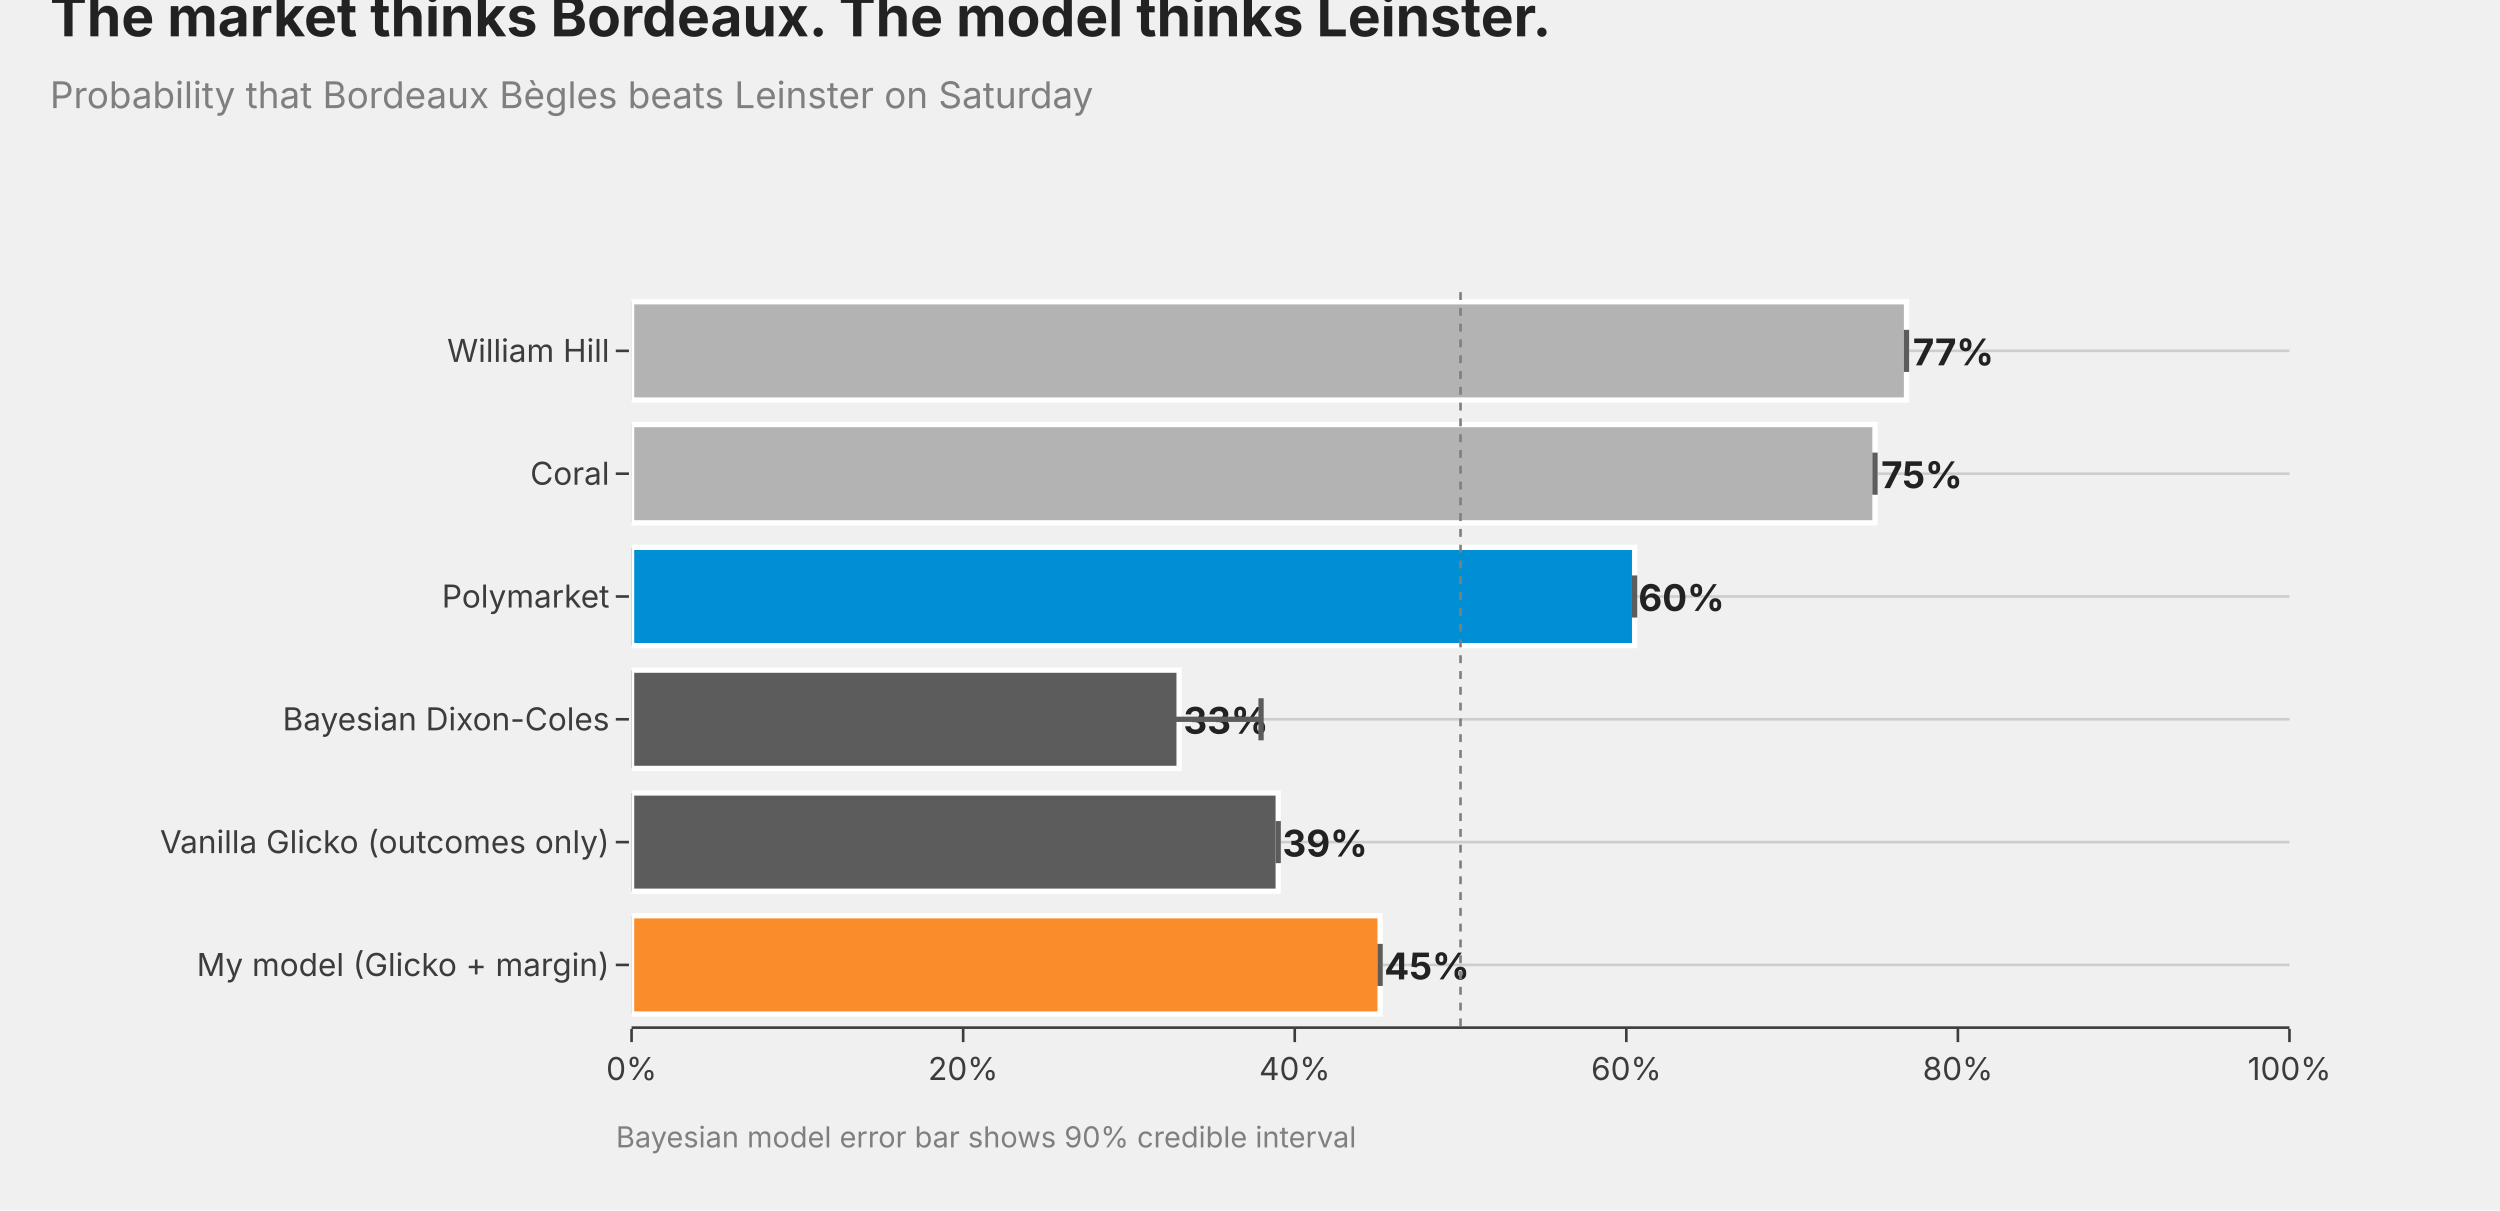
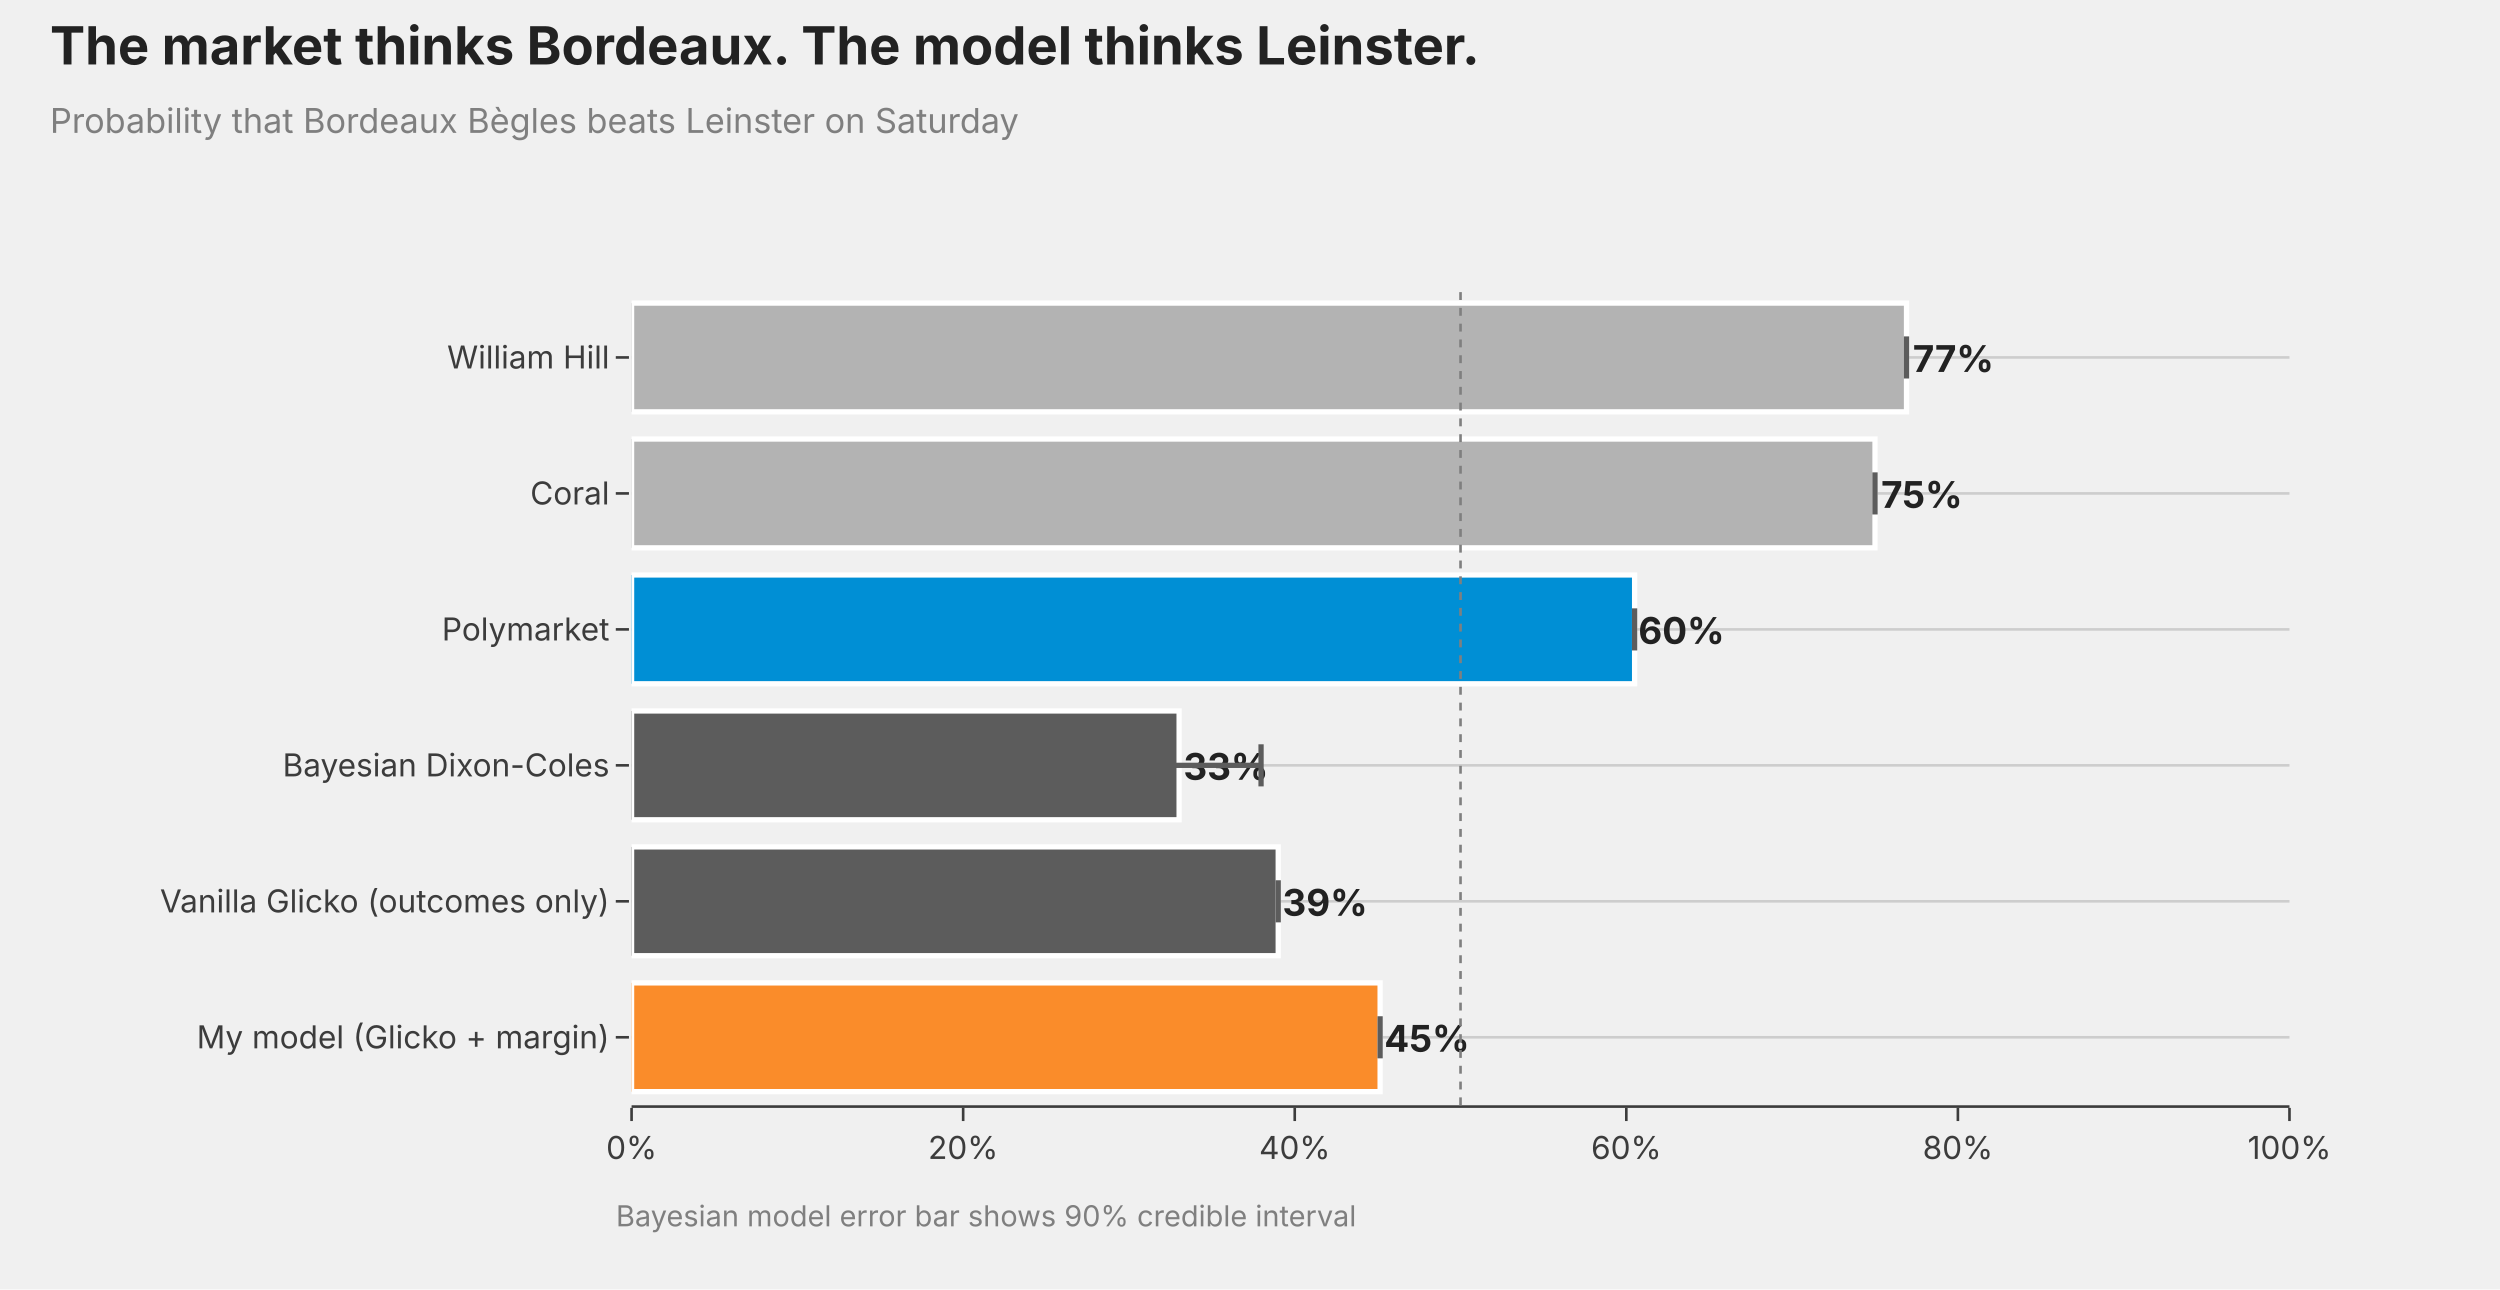
- <svg xmlns="http://www.w3.org/2000/svg" class="main-svg" width="950" height="460" style="" viewBox="0 0 950 460">
-   <rect x="0" y="0" width="950" height="460" style="fill: rgb(240, 240, 240); fill-opacity: 1;" />
-   <defs id="defs-a481d7">
+ <svg xmlns="http://www.w3.org/2000/svg" class="main-svg" width="950" height="490" style="" viewBox="0 0 950 490">
+   <rect x="0" y="0" width="950" height="490" style="fill: rgb(240, 240, 240); fill-opacity: 1;" />
+   <defs id="defs-483e9e">
    <g class="clips">
-       <clipPath id="clipa481d7xyplot" class="plotclip">
-         <rect width="630" height="280" />
-       </clipPath>
-       <clipPath class="axesclip" id="clipa481d7x">
-         <rect x="240" y="0" width="630" height="460" />
-       </clipPath>
-       <clipPath class="axesclip" id="clipa481d7y">
-         <rect x="0" y="110" width="950" height="280" />
-       </clipPath>
-       <clipPath class="axesclip" id="clipa481d7xy">
-         <rect x="240" y="110" width="630" height="280" />
+       <clipPath id="clip483e9exyplot" class="plotclip">
+         <rect width="630" height="310" />
+       </clipPath>
+       <clipPath class="axesclip" id="clip483e9ex">
+         <rect x="240" y="0" width="630" height="490" />
+       </clipPath>
+       <clipPath class="axesclip" id="clip483e9ey">
+         <rect x="0" y="110" width="950" height="310" />
+       </clipPath>
+       <clipPath class="axesclip" id="clip483e9exy">
+         <rect x="240" y="110" width="630" height="310" />
      </clipPath>
    </g>
    <g class="gradients" />
    <g class="patterns" />
  </defs>
  <g class="bglayer" />
  <g class="layer-below">
    <g class="imagelayer" />
    <g class="shapelayer" />
  </g>
  <g class="cartesianlayer">
    <g class="subplot xy">
      <g class="layer-subplot">
        <g class="shapelayer" />
        <g class="imagelayer" />
      </g>
      <g class="minor-gridlayer">
        <g class="x" />
        <g class="y" />
      </g>
      <g class="gridlayer">
        <g class="x" />
        <g class="y">
-           <path class="ygrid crisp" transform="translate(0,366.67)" d="M240,0h630" style="stroke: rgb(205, 205, 205); stroke-opacity: 1; stroke-width: 1px;" />
-           <path class="ygrid crisp" transform="translate(0,320)" d="M240,0h630" style="stroke: rgb(205, 205, 205); stroke-opacity: 1; stroke-width: 1px;" />
-           <path class="ygrid crisp" transform="translate(0,273.33)" d="M240,0h630" style="stroke: rgb(205, 205, 205); stroke-opacity: 1; stroke-width: 1px;" />
-           <path class="ygrid crisp" transform="translate(0,226.67)" d="M240,0h630" style="stroke: rgb(205, 205, 205); stroke-opacity: 1; stroke-width: 1px;" />
-           <path class="ygrid crisp" transform="translate(0,180)" d="M240,0h630" style="stroke: rgb(205, 205, 205); stroke-opacity: 1; stroke-width: 1px;" />
-           <path class="ygrid crisp" transform="translate(0,133.33)" d="M240,0h630" style="stroke: rgb(205, 205, 205); stroke-opacity: 1; stroke-width: 1px;" />
+           <path class="ygrid crisp" transform="translate(0,394.17)" d="M240,0h630" style="stroke: rgb(205, 205, 205); stroke-opacity: 1; stroke-width: 1px;" />
+           <path class="ygrid crisp" transform="translate(0,342.5)" d="M240,0h630" style="stroke: rgb(205, 205, 205); stroke-opacity: 1; stroke-width: 1px;" />
+           <path class="ygrid crisp" transform="translate(0,290.83)" d="M240,0h630" style="stroke: rgb(205, 205, 205); stroke-opacity: 1; stroke-width: 1px;" />
+           <path class="ygrid crisp" transform="translate(0,239.17)" d="M240,0h630" style="stroke: rgb(205, 205, 205); stroke-opacity: 1; stroke-width: 1px;" />
+           <path class="ygrid crisp" transform="translate(0,187.5)" d="M240,0h630" style="stroke: rgb(205, 205, 205); stroke-opacity: 1; stroke-width: 1px;" />
+           <path class="ygrid crisp" transform="translate(0,135.83)" d="M240,0h630" style="stroke: rgb(205, 205, 205); stroke-opacity: 1; stroke-width: 1px;" />
        </g>
      </g>
      <g class="zerolinelayer" />
      <g class="layer-between">
        <g class="shapelayer" />
        <g class="imagelayer" />
      </g>
      <path class="xlines-below" />
      <path class="ylines-below" />
      <g class="overlines-below" />
      <g class="xaxislayer-below" />
      <g class="yaxislayer-below" />
      <g class="overaxes-below" />
      <g class="overplot">
-         <g class="xy" transform="translate(240,110)" clip-path="url(#clipa481d7xyplot)">
+         <g class="xy" transform="translate(240,110)" clip-path="url(#clip483e9exyplot)">
          <g class="barlayer mlayer">
            <g class="trace bars" style="opacity: 1;">
              <g class="points">
                <g class="point">
-                   <path d="M0,4.67V42H484.47V4.67Z" style="vector-effect: none; opacity: 1; stroke-width: 2px; fill: rgb(179, 179, 179); fill-opacity: 1; stroke: rgb(255, 255, 255); stroke-opacity: 1;" />
-                   <text class="bartext bartext-outside" text-anchor="middle" data-notex="1" x="0" y="0" style="font-family: Inter, 'Helvetica Neue', Arial, sans-serif; font-size: 14px; fill: rgb(34, 34, 34); fill-opacity: 1; white-space: pre;" transform="translate(502.2591,28.835)">
+                   <path d="M0,5.17V46.5H484.47V5.17Z" style="vector-effect: none; opacity: 1; stroke-width: 2px; fill: rgb(179, 179, 179); fill-opacity: 1; stroke: rgb(255, 255, 255); stroke-opacity: 1;" />
+                   <text class="bartext bartext-outside" text-anchor="middle" data-notex="1" x="0" y="0" style="font-family: Inter, 'Helvetica Neue', Arial, sans-serif; font-size: 14px; fill: rgb(34, 34, 34); fill-opacity: 1; white-space: pre;" transform="translate(502.2591,31.335)">
                    <tspan style="font-weight:bold">77%</tspan>
                  </text>
                </g>
                <g class="point">
-                   <path d="M0,51.33V88.67H472.5V51.33Z" style="vector-effect: none; opacity: 1; stroke-width: 2px; fill: rgb(179, 179, 179); fill-opacity: 1; stroke: rgb(255, 255, 255); stroke-opacity: 1;" />
-                   <text class="bartext bartext-outside" text-anchor="middle" data-notex="1" x="0" y="0" style="font-family: Inter, 'Helvetica Neue', Arial, sans-serif; font-size: 14px; fill: rgb(34, 34, 34); fill-opacity: 1; white-space: pre;" transform="translate(490.2891,75.5)">
+                   <path d="M0,56.83V98.17H472.5V56.83Z" style="vector-effect: none; opacity: 1; stroke-width: 2px; fill: rgb(179, 179, 179); fill-opacity: 1; stroke: rgb(255, 255, 255); stroke-opacity: 1;" />
+                   <text class="bartext bartext-outside" text-anchor="middle" data-notex="1" x="0" y="0" style="font-family: Inter, 'Helvetica Neue', Arial, sans-serif; font-size: 14px; fill: rgb(34, 34, 34); fill-opacity: 1; white-space: pre;" transform="translate(490.2891,83)">
                    <tspan style="font-weight:bold">75%</tspan>
                  </text>
                </g>
                <g class="point">
-                   <path d="M0,98V135.33H381.15V98Z" style="vector-effect: none; opacity: 1; stroke-width: 2px; fill: rgb(0, 143, 213); fill-opacity: 1; stroke: rgb(255, 255, 255); stroke-opacity: 1;" />
-                   <text class="bartext bartext-outside" text-anchor="middle" data-notex="1" x="0" y="0" style="font-family: Inter, 'Helvetica Neue', Arial, sans-serif; font-size: 14px; fill: rgb(34, 34, 34); fill-opacity: 1; white-space: pre;" transform="translate(398.9391,122.165)">
+                   <path d="M0,108.5V149.83H381.15V108.5Z" style="vector-effect: none; opacity: 1; stroke-width: 2px; fill: rgb(0, 143, 213); fill-opacity: 1; stroke: rgb(255, 255, 255); stroke-opacity: 1;" />
+                   <text class="bartext bartext-outside" text-anchor="middle" data-notex="1" x="0" y="0" style="font-family: Inter, 'Helvetica Neue', Arial, sans-serif; font-size: 14px; fill: rgb(34, 34, 34); fill-opacity: 1; white-space: pre;" transform="translate(398.9391,134.665)">
                    <tspan style="font-weight:bold">60%</tspan>
                  </text>
                </g>
                <g class="point">
-                   <path d="M0,144.67V182H208.06V144.67Z" style="vector-effect: none; opacity: 1; stroke-width: 2px; fill: rgb(92, 92, 92); fill-opacity: 1; stroke: rgb(255, 255, 255); stroke-opacity: 1;" />
-                   <text class="bartext bartext-outside" text-anchor="middle" data-notex="1" x="0" y="0" style="font-family: Inter, 'Helvetica Neue', Arial, sans-serif; font-size: 14px; fill: rgb(34, 34, 34); fill-opacity: 1; white-space: pre;" transform="translate(225.8491,168.835)">
+                   <path d="M0,160.17V201.5H208.06V160.17Z" style="vector-effect: none; opacity: 1; stroke-width: 2px; fill: rgb(92, 92, 92); fill-opacity: 1; stroke: rgb(255, 255, 255); stroke-opacity: 1;" />
+                   <text class="bartext bartext-outside" text-anchor="middle" data-notex="1" x="0" y="0" style="font-family: Inter, 'Helvetica Neue', Arial, sans-serif; font-size: 14px; fill: rgb(34, 34, 34); fill-opacity: 1; white-space: pre;" transform="translate(225.8491,186.335)">
                    <tspan style="font-weight:bold">33%</tspan>
                  </text>
                </g>
                <g class="point">
-                   <path d="M0,191.33V228.67H245.72V191.33Z" style="vector-effect: none; opacity: 1; stroke-width: 2px; fill: rgb(92, 92, 92); fill-opacity: 1; stroke: rgb(255, 255, 255); stroke-opacity: 1;" />
-                   <text class="bartext bartext-outside" text-anchor="middle" data-notex="1" x="0" y="0" style="font-family: Inter, 'Helvetica Neue', Arial, sans-serif; font-size: 14px; fill: rgb(34, 34, 34); fill-opacity: 1; white-space: pre;" transform="translate(263.5091,215.5)">
+                   <path d="M0,211.83V253.17H245.72V211.83Z" style="vector-effect: none; opacity: 1; stroke-width: 2px; fill: rgb(92, 92, 92); fill-opacity: 1; stroke: rgb(255, 255, 255); stroke-opacity: 1;" />
+                   <text class="bartext bartext-outside" text-anchor="middle" data-notex="1" x="0" y="0" style="font-family: Inter, 'Helvetica Neue', Arial, sans-serif; font-size: 14px; fill: rgb(34, 34, 34); fill-opacity: 1; white-space: pre;" transform="translate(263.5091,238)">
                    <tspan style="font-weight:bold">39%</tspan>
                  </text>
                </g>
                <g class="point">
-                   <path d="M0,238V275.33H284.44V238Z" style="vector-effect: none; opacity: 1; stroke-width: 2px; fill: rgb(250, 140, 42); fill-opacity: 1; stroke: rgb(255, 255, 255); stroke-opacity: 1;" />
-                   <text class="bartext bartext-outside" text-anchor="middle" data-notex="1" x="0" y="0" style="font-family: Inter, 'Helvetica Neue', Arial, sans-serif; font-size: 14px; fill: rgb(34, 34, 34); fill-opacity: 1; white-space: pre;" transform="translate(302.2291,262.165)">
+                   <path d="M0,263.5V304.83H284.44V263.5Z" style="vector-effect: none; opacity: 1; stroke-width: 2px; fill: rgb(250, 140, 42); fill-opacity: 1; stroke: rgb(255, 255, 255); stroke-opacity: 1;" />
+                   <text class="bartext bartext-outside" text-anchor="middle" data-notex="1" x="0" y="0" style="font-family: Inter, 'Helvetica Neue', Arial, sans-serif; font-size: 14px; fill: rgb(34, 34, 34); fill-opacity: 1; white-space: pre;" transform="translate(302.2291,289.665)">
                    <tspan style="font-weight:bold">45%</tspan>
                  </text>
                </g>
              </g>
              <g class="errorbar">
-                 <path class="xerror" d="M484.47,15.33v16m0,-8H484.47m0,-8v16" style="vector-effect: none; stroke-width: 2px; stroke: rgb(92, 92, 92); stroke-opacity: 1;" />
-               </g>
-               <g class="errorbar">
-                 <path class="xerror" d="M472.5,62v16m0,-8H472.5m0,-8v16" style="vector-effect: none; stroke-width: 2px; stroke: rgb(92, 92, 92); stroke-opacity: 1;" />
-               </g>
-               <g class="errorbar">
-                 <path class="xerror" d="M381.15,108.67v16m0,-8H381.15m0,-8v16" style="vector-effect: none; stroke-width: 2px; stroke: rgb(92, 92, 92); stroke-opacity: 1;" />
-               </g>
-               <g class="errorbar">
-                 <path class="xerror" d="M239.2,155.33v16m0,-8H179.03m0,-8v16" style="vector-effect: none; stroke-width: 2px; stroke: rgb(92, 92, 92); stroke-opacity: 1;" />
-               </g>
-               <g class="errorbar">
-                 <path class="xerror" d="M245.72,202v16m0,-8H245.72m0,-8v16" style="vector-effect: none; stroke-width: 2px; stroke: rgb(92, 92, 92); stroke-opacity: 1;" />
-               </g>
-               <g class="errorbar">
-                 <path class="xerror" d="M284.44,248.67v16m0,-8H284.44m0,-8v16" style="vector-effect: none; stroke-width: 2px; stroke: rgb(92, 92, 92); stroke-opacity: 1;" />
+                 <path class="xerror" d="M484.47,17.83v16m0,-8H484.47m0,-8v16" style="vector-effect: none; stroke-width: 2px; stroke: rgb(92, 92, 92); stroke-opacity: 1;" />
+               </g>
+               <g class="errorbar">
+                 <path class="xerror" d="M472.5,69.5v16m0,-8H472.5m0,-8v16" style="vector-effect: none; stroke-width: 2px; stroke: rgb(92, 92, 92); stroke-opacity: 1;" />
+               </g>
+               <g class="errorbar">
+                 <path class="xerror" d="M381.15,121.17v16m0,-8H381.15m0,-8v16" style="vector-effect: none; stroke-width: 2px; stroke: rgb(92, 92, 92); stroke-opacity: 1;" />
+               </g>
+               <g class="errorbar">
+                 <path class="xerror" d="M239.2,172.83v16m0,-8H179.03m0,-8v16" style="vector-effect: none; stroke-width: 2px; stroke: rgb(92, 92, 92); stroke-opacity: 1;" />
+               </g>
+               <g class="errorbar">
+                 <path class="xerror" d="M245.72,224.5v16m0,-8H245.72m0,-8v16" style="vector-effect: none; stroke-width: 2px; stroke: rgb(92, 92, 92); stroke-opacity: 1;" />
+               </g>
+               <g class="errorbar">
+                 <path class="xerror" d="M284.44,276.17v16m0,-8H284.44m0,-8v16" style="vector-effect: none; stroke-width: 2px; stroke: rgb(92, 92, 92); stroke-opacity: 1;" />
              </g>
            </g>
          </g>
        </g>
      </g>
      <g class="zerolinelayer-above" />
-       <path class="xlines-above crisp" d="M240,390.5H870" style="fill: none; stroke-width: 1px; stroke: rgb(60, 60, 60); stroke-opacity: 1;" />
+       <path class="xlines-above crisp" d="M240,420.5H870" style="fill: none; stroke-width: 1px; stroke: rgb(60, 60, 60); stroke-opacity: 1;" />
      <path class="ylines-above crisp" d="" style="fill: none; stroke-width: 1px; stroke: rgb(0, 0, 0); stroke-opacity: 0;" />
      <g class="overlines-above" />
      <g class="xaxislayer-above">
-         <path class="xtick ticks crisp" d="M0,391v5" transform="translate(240,0)" style="stroke: rgb(60, 60, 60); stroke-opacity: 1; stroke-width: 1px;" />
-         <path class="xtick ticks crisp" d="M0,391v5" transform="translate(366,0)" style="stroke: rgb(60, 60, 60); stroke-opacity: 1; stroke-width: 1px;" />
-         <path class="xtick ticks crisp" d="M0,391v5" transform="translate(492,0)" style="stroke: rgb(60, 60, 60); stroke-opacity: 1; stroke-width: 1px;" />
-         <path class="xtick ticks crisp" d="M0,391v5" transform="translate(618,0)" style="stroke: rgb(60, 60, 60); stroke-opacity: 1; stroke-width: 1px;" />
-         <path class="xtick ticks crisp" d="M0,391v5" transform="translate(744,0)" style="stroke: rgb(60, 60, 60); stroke-opacity: 1; stroke-width: 1px;" />
-         <path class="xtick ticks crisp" d="M0,391v5" transform="translate(870,0)" style="stroke: rgb(60, 60, 60); stroke-opacity: 1; stroke-width: 1px;" />
-         <g class="xtick">
-           <text text-anchor="middle" x="0" y="410.4" transform="translate(240,0)" style="font-family: Inter, 'Helvetica Neue', Arial, sans-serif; font-size: 12px; fill: rgb(60, 60, 60); fill-opacity: 1; white-space: pre;">0%</text>
-         </g>
-         <g class="xtick">
-           <text text-anchor="middle" x="0" y="410.4" style="font-family: Inter, 'Helvetica Neue', Arial, sans-serif; font-size: 12px; fill: rgb(60, 60, 60); fill-opacity: 1; white-space: pre;" transform="translate(366,0)">20%</text>
-         </g>
-         <g class="xtick">
-           <text text-anchor="middle" x="0" y="410.4" style="font-family: Inter, 'Helvetica Neue', Arial, sans-serif; font-size: 12px; fill: rgb(60, 60, 60); fill-opacity: 1; white-space: pre;" transform="translate(492,0)">40%</text>
-         </g>
-         <g class="xtick">
-           <text text-anchor="middle" x="0" y="410.4" style="font-family: Inter, 'Helvetica Neue', Arial, sans-serif; font-size: 12px; fill: rgb(60, 60, 60); fill-opacity: 1; white-space: pre;" transform="translate(618,0)">60%</text>
-         </g>
-         <g class="xtick">
-           <text text-anchor="middle" x="0" y="410.4" style="font-family: Inter, 'Helvetica Neue', Arial, sans-serif; font-size: 12px; fill: rgb(60, 60, 60); fill-opacity: 1; white-space: pre;" transform="translate(744,0)">80%</text>
-         </g>
-         <g class="xtick">
-           <text text-anchor="middle" x="0" y="410.4" style="font-family: Inter, 'Helvetica Neue', Arial, sans-serif; font-size: 12px; fill: rgb(60, 60, 60); fill-opacity: 1; white-space: pre;" transform="translate(870,0)">100%</text>
+         <path class="xtick ticks crisp" d="M0,421v5" transform="translate(240,0)" style="stroke: rgb(60, 60, 60); stroke-opacity: 1; stroke-width: 1px;" />
+         <path class="xtick ticks crisp" d="M0,421v5" transform="translate(366,0)" style="stroke: rgb(60, 60, 60); stroke-opacity: 1; stroke-width: 1px;" />
+         <path class="xtick ticks crisp" d="M0,421v5" transform="translate(492,0)" style="stroke: rgb(60, 60, 60); stroke-opacity: 1; stroke-width: 1px;" />
+         <path class="xtick ticks crisp" d="M0,421v5" transform="translate(618,0)" style="stroke: rgb(60, 60, 60); stroke-opacity: 1; stroke-width: 1px;" />
+         <path class="xtick ticks crisp" d="M0,421v5" transform="translate(744,0)" style="stroke: rgb(60, 60, 60); stroke-opacity: 1; stroke-width: 1px;" />
+         <path class="xtick ticks crisp" d="M0,421v5" transform="translate(870,0)" style="stroke: rgb(60, 60, 60); stroke-opacity: 1; stroke-width: 1px;" />
+         <g class="xtick">
+           <text text-anchor="middle" x="0" y="440.4" transform="translate(240,0)" style="font-family: Inter, 'Helvetica Neue', Arial, sans-serif; font-size: 12px; fill: rgb(60, 60, 60); fill-opacity: 1; white-space: pre;">0%</text>
+         </g>
+         <g class="xtick">
+           <text text-anchor="middle" x="0" y="440.4" style="font-family: Inter, 'Helvetica Neue', Arial, sans-serif; font-size: 12px; fill: rgb(60, 60, 60); fill-opacity: 1; white-space: pre;" transform="translate(366,0)">20%</text>
+         </g>
+         <g class="xtick">
+           <text text-anchor="middle" x="0" y="440.4" style="font-family: Inter, 'Helvetica Neue', Arial, sans-serif; font-size: 12px; fill: rgb(60, 60, 60); fill-opacity: 1; white-space: pre;" transform="translate(492,0)">40%</text>
+         </g>
+         <g class="xtick">
+           <text text-anchor="middle" x="0" y="440.4" style="font-family: Inter, 'Helvetica Neue', Arial, sans-serif; font-size: 12px; fill: rgb(60, 60, 60); fill-opacity: 1; white-space: pre;" transform="translate(618,0)">60%</text>
+         </g>
+         <g class="xtick">
+           <text text-anchor="middle" x="0" y="440.4" style="font-family: Inter, 'Helvetica Neue', Arial, sans-serif; font-size: 12px; fill: rgb(60, 60, 60); fill-opacity: 1; white-space: pre;" transform="translate(744,0)">80%</text>
+         </g>
+         <g class="xtick">
+           <text text-anchor="middle" x="0" y="440.4" style="font-family: Inter, 'Helvetica Neue', Arial, sans-serif; font-size: 12px; fill: rgb(60, 60, 60); fill-opacity: 1; white-space: pre;" transform="translate(870,0)">100%</text>
        </g>
      </g>
      <g class="yaxislayer-above">
-         <path class="ytick ticks crisp" d="M239,0h-5" transform="translate(0,366.67)" style="stroke: rgb(60, 60, 60); stroke-opacity: 1; stroke-width: 1px;" />
-         <path class="ytick ticks crisp" d="M239,0h-5" transform="translate(0,320)" style="stroke: rgb(60, 60, 60); stroke-opacity: 1; stroke-width: 1px;" />
-         <path class="ytick ticks crisp" d="M239,0h-5" transform="translate(0,273.33)" style="stroke: rgb(60, 60, 60); stroke-opacity: 1; stroke-width: 1px;" />
-         <path class="ytick ticks crisp" d="M239,0h-5" transform="translate(0,226.67)" style="stroke: rgb(60, 60, 60); stroke-opacity: 1; stroke-width: 1px;" />
-         <path class="ytick ticks crisp" d="M239,0h-5" transform="translate(0,180)" style="stroke: rgb(60, 60, 60); stroke-opacity: 1; stroke-width: 1px;" />
-         <path class="ytick ticks crisp" d="M239,0h-5" transform="translate(0,133.33)" style="stroke: rgb(60, 60, 60); stroke-opacity: 1; stroke-width: 1px;" />
-         <g class="ytick">
-           <text text-anchor="end" x="231.6" y="4.2" transform="translate(0,366.67)" style="font-family: Inter, 'Helvetica Neue', Arial, sans-serif; font-size: 12px; fill: rgb(60, 60, 60); fill-opacity: 1; white-space: pre;">My model (Glicko + margin)</text>
-         </g>
-         <g class="ytick">
-           <text text-anchor="end" x="231.6" y="4.2" transform="translate(0,320)" style="font-family: Inter, 'Helvetica Neue', Arial, sans-serif; font-size: 12px; fill: rgb(60, 60, 60); fill-opacity: 1; white-space: pre;">Vanilla Glicko (outcomes only)</text>
-         </g>
-         <g class="ytick">
-           <text text-anchor="end" x="231.6" y="4.2" transform="translate(0,273.33)" style="font-family: Inter, 'Helvetica Neue', Arial, sans-serif; font-size: 12px; fill: rgb(60, 60, 60); fill-opacity: 1; white-space: pre;">Bayesian Dixon-Coles</text>
-         </g>
-         <g class="ytick">
-           <text text-anchor="end" x="231.6" y="4.2" transform="translate(0,226.67)" style="font-family: Inter, 'Helvetica Neue', Arial, sans-serif; font-size: 12px; fill: rgb(60, 60, 60); fill-opacity: 1; white-space: pre;">Polymarket</text>
-         </g>
-         <g class="ytick">
-           <text text-anchor="end" x="231.6" y="4.2" transform="translate(0,180)" style="font-family: Inter, 'Helvetica Neue', Arial, sans-serif; font-size: 12px; fill: rgb(60, 60, 60); fill-opacity: 1; white-space: pre;">Coral</text>
-         </g>
-         <g class="ytick">
-           <text text-anchor="end" x="231.6" y="4.2" transform="translate(0,133.33)" style="font-family: Inter, 'Helvetica Neue', Arial, sans-serif; font-size: 12px; fill: rgb(60, 60, 60); fill-opacity: 1; white-space: pre;">William Hill</text>
+         <path class="ytick ticks crisp" d="M239,0h-5" transform="translate(0,394.17)" style="stroke: rgb(60, 60, 60); stroke-opacity: 1; stroke-width: 1px;" />
+         <path class="ytick ticks crisp" d="M239,0h-5" transform="translate(0,342.5)" style="stroke: rgb(60, 60, 60); stroke-opacity: 1; stroke-width: 1px;" />
+         <path class="ytick ticks crisp" d="M239,0h-5" transform="translate(0,290.83)" style="stroke: rgb(60, 60, 60); stroke-opacity: 1; stroke-width: 1px;" />
+         <path class="ytick ticks crisp" d="M239,0h-5" transform="translate(0,239.17)" style="stroke: rgb(60, 60, 60); stroke-opacity: 1; stroke-width: 1px;" />
+         <path class="ytick ticks crisp" d="M239,0h-5" transform="translate(0,187.5)" style="stroke: rgb(60, 60, 60); stroke-opacity: 1; stroke-width: 1px;" />
+         <path class="ytick ticks crisp" d="M239,0h-5" transform="translate(0,135.83)" style="stroke: rgb(60, 60, 60); stroke-opacity: 1; stroke-width: 1px;" />
+         <g class="ytick">
+           <text text-anchor="end" x="231.6" y="4.2" transform="translate(0,394.17)" style="font-family: Inter, 'Helvetica Neue', Arial, sans-serif; font-size: 12px; fill: rgb(60, 60, 60); fill-opacity: 1; white-space: pre;">My model (Glicko + margin)</text>
+         </g>
+         <g class="ytick">
+           <text text-anchor="end" x="231.6" y="4.2" transform="translate(0,342.5)" style="font-family: Inter, 'Helvetica Neue', Arial, sans-serif; font-size: 12px; fill: rgb(60, 60, 60); fill-opacity: 1; white-space: pre;">Vanilla Glicko (outcomes only)</text>
+         </g>
+         <g class="ytick">
+           <text text-anchor="end" x="231.6" y="4.2" transform="translate(0,290.83)" style="font-family: Inter, 'Helvetica Neue', Arial, sans-serif; font-size: 12px; fill: rgb(60, 60, 60); fill-opacity: 1; white-space: pre;">Bayesian Dixon-Coles</text>
+         </g>
+         <g class="ytick">
+           <text text-anchor="end" x="231.6" y="4.2" transform="translate(0,239.17)" style="font-family: Inter, 'Helvetica Neue', Arial, sans-serif; font-size: 12px; fill: rgb(60, 60, 60); fill-opacity: 1; white-space: pre;">Polymarket</text>
+         </g>
+         <g class="ytick">
+           <text text-anchor="end" x="231.6" y="4.2" transform="translate(0,187.5)" style="font-family: Inter, 'Helvetica Neue', Arial, sans-serif; font-size: 12px; fill: rgb(60, 60, 60); fill-opacity: 1; white-space: pre;">Coral</text>
+         </g>
+         <g class="ytick">
+           <text text-anchor="end" x="231.6" y="4.2" transform="translate(0,135.83)" style="font-family: Inter, 'Helvetica Neue', Arial, sans-serif; font-size: 12px; fill: rgb(60, 60, 60); fill-opacity: 1; white-space: pre;">William Hill</text>
        </g>
      </g>
      <g class="overaxes-above" />
    </g>
  </g>
  <g class="polarlayer" />
  <g class="smithlayer" />
  <g class="ternarylayer" />
  <g class="geolayer" />
  <g class="funnelarealayer" />
  <g class="pielayer" />
  <g class="iciclelayer" />
  <g class="treemaplayer" />
  <g class="sunburstlayer" />
  <g class="glimages" />
-   <defs id="topdefs-a481d7">
+   <defs id="topdefs-483e9e">
    <g class="clips" />
  </defs>
  <g class="layer-above">
    <g class="imagelayer" />
    <g class="shapelayer">
-       <g class="shape-group" data-index="0" clip-path="url(#clipa481d7x)">
-         <path data-index="0" fill-rule="evenodd" d="M555,390L555,110" style="opacity: 1; stroke: rgb(127, 127, 127); stroke-opacity: 1; fill: rgb(0, 0, 0); fill-opacity: 0; stroke-dasharray: 3px, 3px; stroke-width: 1px;" />
+       <g class="shape-group" data-index="0" clip-path="url(#clip483e9ex)">
+         <path data-index="0" fill-rule="evenodd" d="M555,420L555,110" style="opacity: 1; stroke: rgb(127, 127, 127); stroke-opacity: 1; fill: rgb(0, 0, 0); fill-opacity: 0; stroke-dasharray: 3px, 3px; stroke-width: 1px;" />
      </g>
    </g>
  </g>
  <g class="infolayer">
    <g class="g-gtitle">
-       <text class="gtitle" x="19" y="13.8" text-anchor="start" dy="0.7em" style="opacity: 1; font-family: Inter, 'Helvetica Neue', Arial, sans-serif; font-size: 21px; fill: rgb(34, 34, 34); fill-opacity: 1; white-space: pre;">
-         <tspan class="line" dy="0em" x="19" y="13.8">
+       <text class="gtitle" x="19" y="24.5" text-anchor="start" dy="0.7em" style="opacity: 1; font-family: Inter, 'Helvetica Neue', Arial, sans-serif; font-size: 20px; fill: rgb(34, 34, 34); fill-opacity: 1; white-space: pre;">
+         <tspan class="line" dy="0em" x="19" y="24.5">
          <tspan style="font-weight:bold">The market thinks Bordeaux. The model thinks Leinster.</tspan>
        </tspan>
-         <tspan class="line" dy="1.3em" x="19" y="13.8">
-           <tspan style="font-size:14px; fill:#7F7F7F">Probability that Bordeaux Bègles beats Leinster on Saturday</tspan>
+         <tspan class="line" dy="1.3em" x="19" y="24.5">
+           <tspan style="font-size:13px; fill:#7F7F7F">Probability that Bordeaux Bègles beats Leinster on Saturday</tspan>
        </tspan>
      </text>
    </g>
    <g class="g-xtitle" />
    <g class="g-ytitle" />
    <g class="annotation" data-index="0" style="opacity: 1;">
-       <g class="annotation-text-g" transform="rotate(0,374.5,432.4)">
-         <g class="cursor-pointer" transform="translate(240,424)">
+       <g class="annotation-text-g" transform="rotate(0,374.5,461.6)">
+         <g class="cursor-pointer" transform="translate(240,454)">
          <rect class="bg" x="0.5" y="0.5" width="268" height="15" style="stroke-width: 1px; stroke: rgb(0, 0, 0); stroke-opacity: 0; fill: rgb(0, 0, 0); fill-opacity: 0;" />
          <text class="annotation-text" text-anchor="middle" x="134.727" y="12" style="font-family: Inter, 'Helvetica Neue', Arial, sans-serif; font-size: 11px; fill: rgb(127, 127, 127); fill-opacity: 1; white-space: pre;">Bayesian model error bar shows 90% credible interval</text>
        </g>
      </g>
    </g>
  </g>
</svg>
